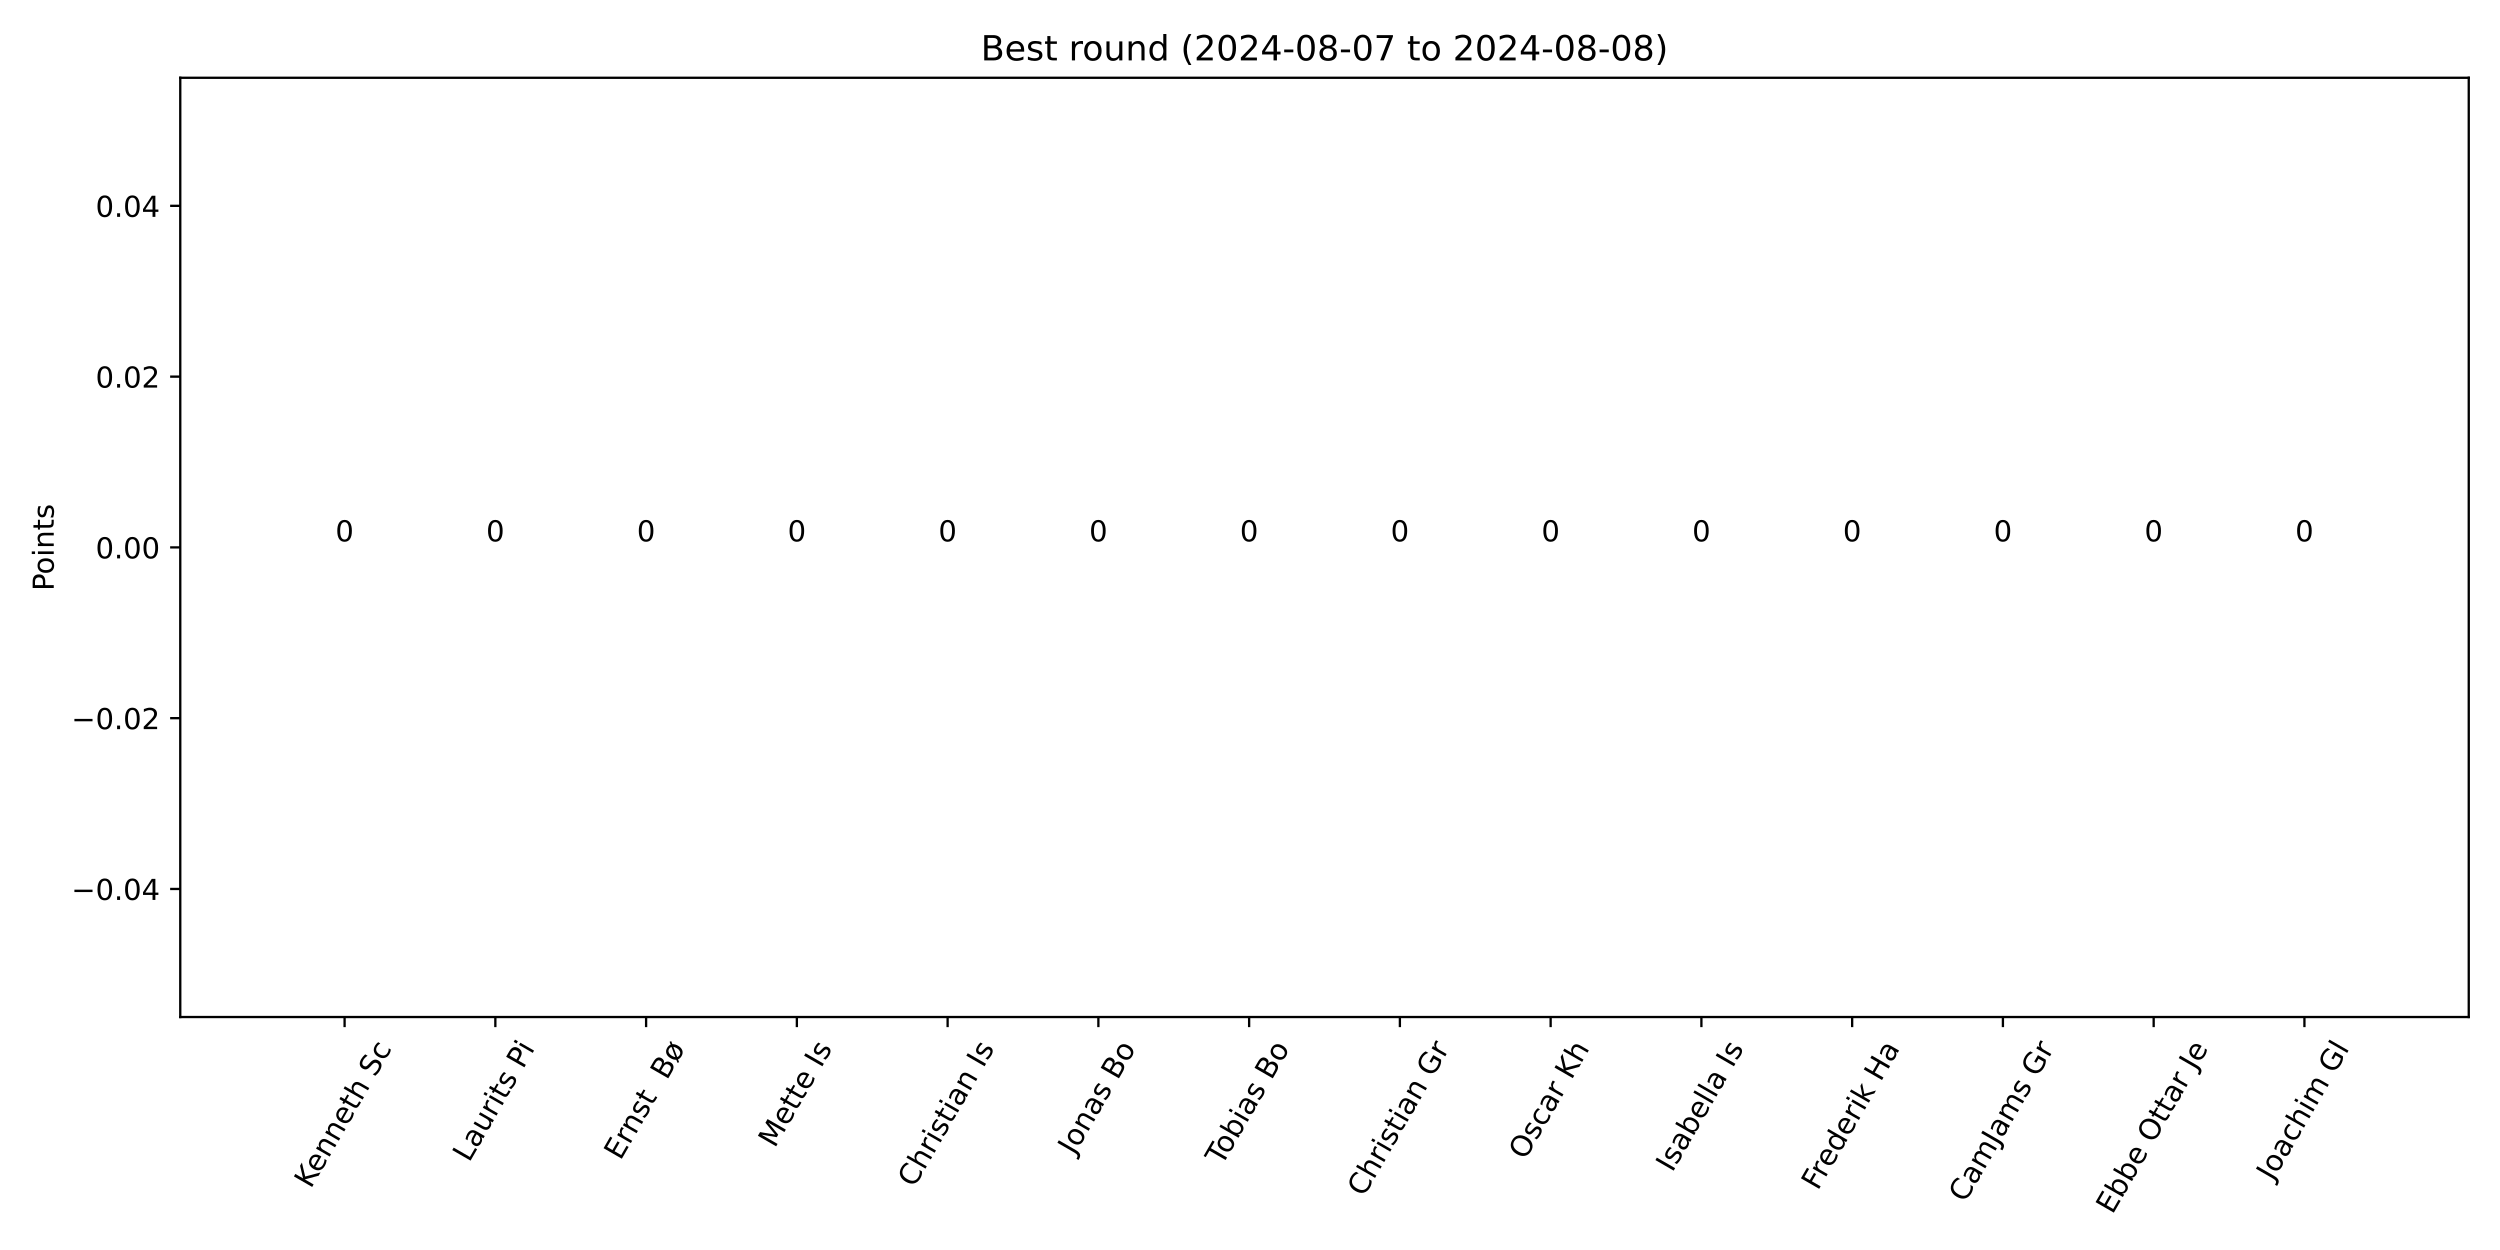
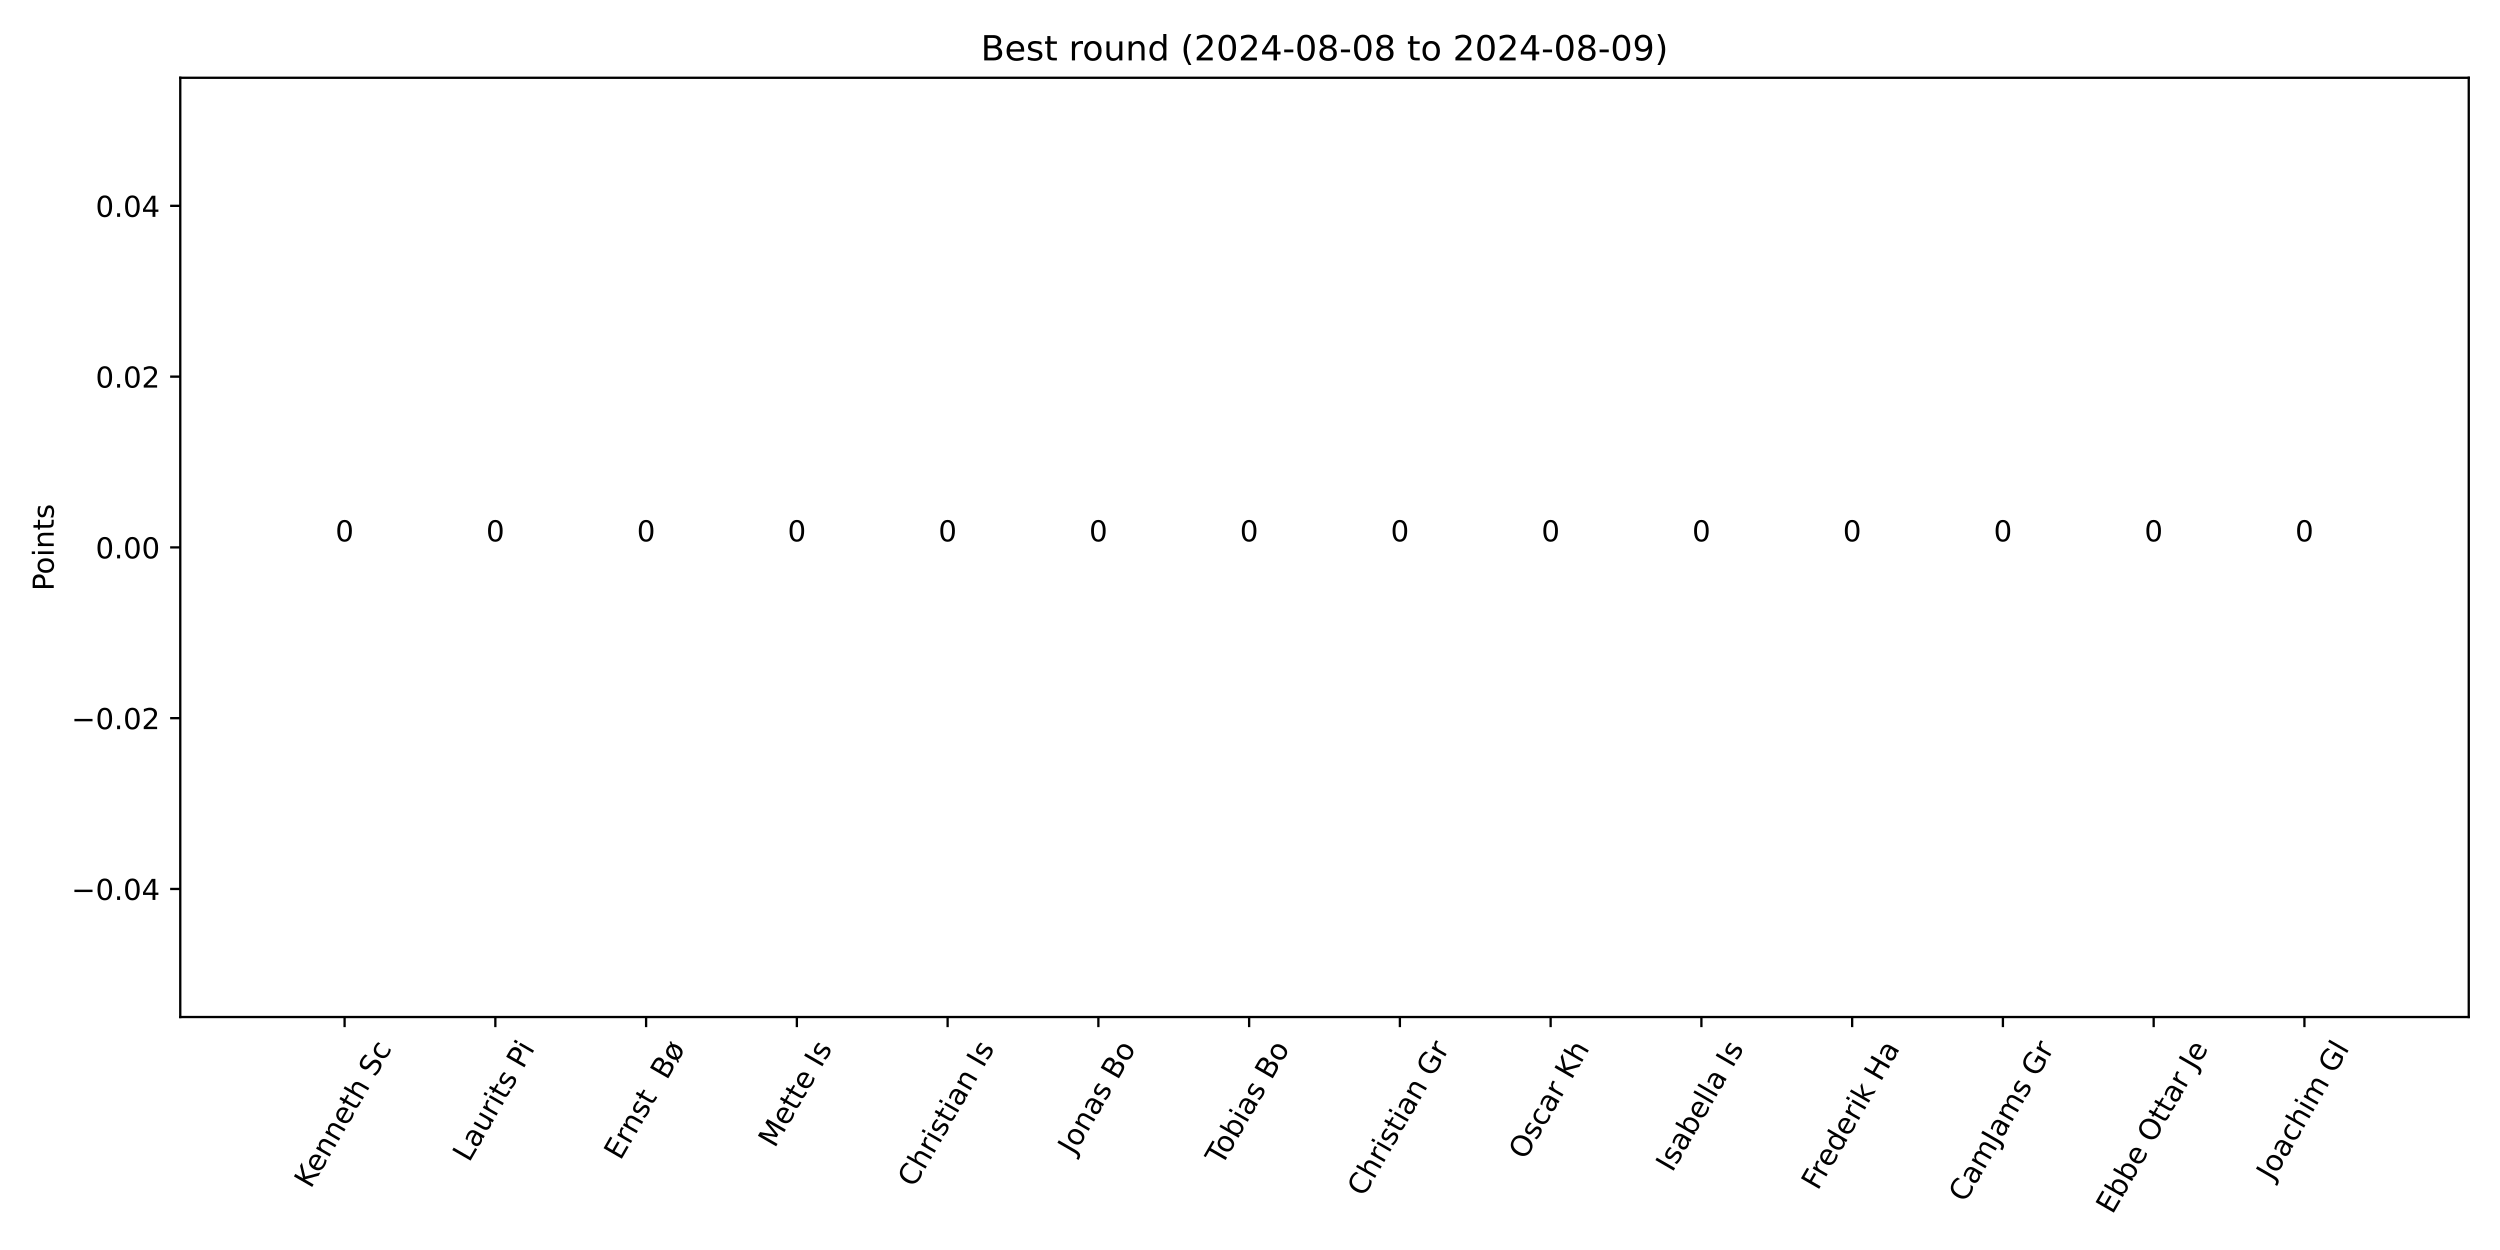
<svg xmlns="http://www.w3.org/2000/svg" xmlns:xlink="http://www.w3.org/1999/xlink" width="864pt" height="432pt" viewBox="0 0 864 432" version="1.1">
  <defs>
    <style type="text/css">*{stroke-linejoin: round; stroke-linecap: butt}</style>
  </defs>
  <g id="figure_1">
    <g id="patch_1">
      <path d="M 0 432  L 864 432  L 864 0  L 0 0  z " style="fill: #ffffff" />
    </g>
    <g id="axes_1">
      <g id="patch_2">
        <path d="M 62.3 351.483  L 853.2 351.483  L 853.2 26.88  L 62.3 26.88  z " style="fill: #ffffff" />
      </g>
      <g id="patch_3">
-         <path d="M 98.25 189.181  L 139.931 189.181  L 139.931 189.181  L 98.25 189.181  z " clip-path="url(#p31dbab209b)" style="fill: #1e90ff" />
+         <path d="M 98.25 189.181  L 139.931 189.181  L 139.931 189.181  L 98.25 189.181  z " clip-path="url(#p306f851343)" style="fill: #1e90ff" />
      </g>
      <g id="patch_4">
-         <path d="M 150.351 189.181  L 192.033 189.181  L 192.033 189.181  L 150.351 189.181  z " clip-path="url(#p31dbab209b)" style="fill: #1e90ff" />
+         <path d="M 150.351 189.181  L 192.033 189.181  L 192.033 189.181  L 150.351 189.181  z " clip-path="url(#p306f851343)" style="fill: #1e90ff" />
      </g>
      <g id="patch_5">
-         <path d="M 202.453 189.181  L 244.134 189.181  L 244.134 189.181  L 202.453 189.181  z " clip-path="url(#p31dbab209b)" style="fill: #1e90ff" />
+         <path d="M 202.453 189.181  L 244.134 189.181  L 244.134 189.181  L 202.453 189.181  z " clip-path="url(#p306f851343)" style="fill: #1e90ff" />
      </g>
      <g id="patch_6">
-         <path d="M 254.554 189.181  L 296.236 189.181  L 296.236 189.181  L 254.554 189.181  z " clip-path="url(#p31dbab209b)" style="fill: #1e90ff" />
+         <path d="M 254.554 189.181  L 296.236 189.181  L 296.236 189.181  L 254.554 189.181  z " clip-path="url(#p306f851343)" style="fill: #1e90ff" />
      </g>
      <g id="patch_7">
-         <path d="M 306.656 189.181  L 348.337 189.181  L 348.337 189.181  L 306.656 189.181  z " clip-path="url(#p31dbab209b)" style="fill: #1e90ff" />
+         <path d="M 306.656 189.181  L 348.337 189.181  L 348.337 189.181  L 306.656 189.181  z " clip-path="url(#p306f851343)" style="fill: #1e90ff" />
      </g>
      <g id="patch_8">
-         <path d="M 358.757 189.181  L 400.438 189.181  L 400.438 189.181  L 358.757 189.181  z " clip-path="url(#p31dbab209b)" style="fill: #1e90ff" />
+         <path d="M 358.757 189.181  L 400.438 189.181  L 400.438 189.181  L 358.757 189.181  z " clip-path="url(#p306f851343)" style="fill: #1e90ff" />
      </g>
      <g id="patch_9">
-         <path d="M 410.859 189.181  L 452.54 189.181  L 452.54 189.181  L 410.859 189.181  z " clip-path="url(#p31dbab209b)" style="fill: #1e90ff" />
+         <path d="M 410.859 189.181  L 452.54 189.181  L 452.54 189.181  L 410.859 189.181  z " clip-path="url(#p306f851343)" style="fill: #1e90ff" />
      </g>
      <g id="patch_10">
-         <path d="M 462.96 189.181  L 504.641 189.181  L 504.641 189.181  L 462.96 189.181  z " clip-path="url(#p31dbab209b)" style="fill: #1e90ff" />
+         <path d="M 462.96 189.181  L 504.641 189.181  L 504.641 189.181  L 462.96 189.181  z " clip-path="url(#p306f851343)" style="fill: #1e90ff" />
      </g>
      <g id="patch_11">
-         <path d="M 515.062 189.181  L 556.743 189.181  L 556.743 189.181  L 515.062 189.181  z " clip-path="url(#p31dbab209b)" style="fill: #1e90ff" />
+         <path d="M 515.062 189.181  L 556.743 189.181  L 556.743 189.181  L 515.062 189.181  z " clip-path="url(#p306f851343)" style="fill: #1e90ff" />
      </g>
      <g id="patch_12">
-         <path d="M 567.163 189.181  L 608.844 189.181  L 608.844 189.181  L 567.163 189.181  z " clip-path="url(#p31dbab209b)" style="fill: #1e90ff" />
+         <path d="M 567.163 189.181  L 608.844 189.181  L 608.844 189.181  L 567.163 189.181  z " clip-path="url(#p306f851343)" style="fill: #1e90ff" />
      </g>
      <g id="patch_13">
-         <path d="M 619.264 189.181  L 660.946 189.181  L 660.946 189.181  L 619.264 189.181  z " clip-path="url(#p31dbab209b)" style="fill: #1e90ff" />
+         <path d="M 619.264 189.181  L 660.946 189.181  L 660.946 189.181  L 619.264 189.181  z " clip-path="url(#p306f851343)" style="fill: #1e90ff" />
      </g>
      <g id="patch_14">
-         <path d="M 671.366 189.181  L 713.047 189.181  L 713.047 189.181  L 671.366 189.181  z " clip-path="url(#p31dbab209b)" style="fill: #1e90ff" />
+         <path d="M 671.366 189.181  L 713.047 189.181  L 713.047 189.181  L 671.366 189.181  z " clip-path="url(#p306f851343)" style="fill: #1e90ff" />
      </g>
      <g id="patch_15">
-         <path d="M 723.467 189.181  L 765.149 189.181  L 765.149 189.181  L 723.467 189.181  z " clip-path="url(#p31dbab209b)" style="fill: #1e90ff" />
+         <path d="M 723.467 189.181  L 765.149 189.181  L 765.149 189.181  L 723.467 189.181  z " clip-path="url(#p306f851343)" style="fill: #1e90ff" />
      </g>
      <g id="patch_16">
-         <path d="M 775.569 189.181  L 817.25 189.181  L 817.25 189.181  L 775.569 189.181  z " clip-path="url(#p31dbab209b)" style="fill: #1e90ff" />
+         <path d="M 775.569 189.181  L 817.25 189.181  L 817.25 189.181  L 775.569 189.181  z " clip-path="url(#p306f851343)" style="fill: #1e90ff" />
      </g>
      <g id="matplotlib.axis_1">
        <g id="xtick_1">
          <g id="line2d_1">
            <defs>
-               <path id="m957f43e912" d="M 0 0  L 0 3.5  " style="stroke: #000000; stroke-width: 0.8" />
+               <path id="md73afb4043" d="M 0 0  L 0 3.5  " style="stroke: #000000; stroke-width: 0.8" />
            </defs>
            <g>
-               <use xlink:href="#m957f43e912" x="119.091" y="351.483" style="stroke: #000000; stroke-width: 0.8" />
+               <use xlink:href="#md73afb4043" x="119.091" y="351.483" style="stroke: #000000; stroke-width: 0.8" />
            </g>
          </g>
          <g id="text_1">
            <g transform="translate(107.3998 411.0581) rotate(-60) scale(0.1 -0.1)">
              <defs>
                <path id="DejaVuSans-4b" d="M 628 4666  L 1259 4666  L 1259 2694  L 3353 4666  L 4166 4666  L 1850 2491  L 4331 0  L 3500 0  L 1259 2247  L 1259 0  L 628 0  L 628 4666  z " transform="scale(0.015625)" />
                <path id="DejaVuSans-65" d="M 3597 1894  L 3597 1613  L 953 1613  Q 991 1019 1311 708  Q 1631 397 2203 397  Q 2534 397 2845 478  Q 3156 559 3463 722  L 3463 178  Q 3153 47 2828 -22  Q 2503 -91 2169 -91  Q 1331 -91 842 396  Q 353 884 353 1716  Q 353 2575 817 3079  Q 1281 3584 2069 3584  Q 2775 3584 3186 3129  Q 3597 2675 3597 1894  z M 3022 2063  Q 3016 2534 2758 2815  Q 2500 3097 2075 3097  Q 1594 3097 1305 2825  Q 1016 2553 972 2059  L 3022 2063  z " transform="scale(0.015625)" />
                <path id="DejaVuSans-6e" d="M 3513 2113  L 3513 0  L 2938 0  L 2938 2094  Q 2938 2591 2744 2837  Q 2550 3084 2163 3084  Q 1697 3084 1428 2787  Q 1159 2491 1159 1978  L 1159 0  L 581 0  L 581 3500  L 1159 3500  L 1159 2956  Q 1366 3272 1645 3428  Q 1925 3584 2291 3584  Q 2894 3584 3203 3211  Q 3513 2838 3513 2113  z " transform="scale(0.015625)" />
                <path id="DejaVuSans-74" d="M 1172 4494  L 1172 3500  L 2356 3500  L 2356 3053  L 1172 3053  L 1172 1153  Q 1172 725 1289 603  Q 1406 481 1766 481  L 2356 481  L 2356 0  L 1766 0  Q 1100 0 847 248  Q 594 497 594 1153  L 594 3053  L 172 3053  L 172 3500  L 594 3500  L 594 4494  L 1172 4494  z " transform="scale(0.015625)" />
                <path id="DejaVuSans-68" d="M 3513 2113  L 3513 0  L 2938 0  L 2938 2094  Q 2938 2591 2744 2837  Q 2550 3084 2163 3084  Q 1697 3084 1428 2787  Q 1159 2491 1159 1978  L 1159 0  L 581 0  L 581 4863  L 1159 4863  L 1159 2956  Q 1366 3272 1645 3428  Q 1925 3584 2291 3584  Q 2894 3584 3203 3211  Q 3513 2838 3513 2113  z " transform="scale(0.015625)" />
                <path id="DejaVuSans-20" transform="scale(0.015625)" />
                <path id="DejaVuSans-53" d="M 3425 4513  L 3425 3897  Q 3066 4069 2747 4153  Q 2428 4238 2131 4238  Q 1616 4238 1336 4038  Q 1056 3838 1056 3469  Q 1056 3159 1242 3001  Q 1428 2844 1947 2747  L 2328 2669  Q 3034 2534 3370 2195  Q 3706 1856 3706 1288  Q 3706 609 3251 259  Q 2797 -91 1919 -91  Q 1588 -91 1214 -16  Q 841 59 441 206  L 441 856  Q 825 641 1194 531  Q 1563 422 1919 422  Q 2459 422 2753 634  Q 3047 847 3047 1241  Q 3047 1584 2836 1778  Q 2625 1972 2144 2069  L 1759 2144  Q 1053 2284 737 2584  Q 422 2884 422 3419  Q 422 4038 858 4394  Q 1294 4750 2059 4750  Q 2388 4750 2728 4690  Q 3069 4631 3425 4513  z " transform="scale(0.015625)" />
                <path id="DejaVuSans-63" d="M 3122 3366  L 3122 2828  Q 2878 2963 2633 3030  Q 2388 3097 2138 3097  Q 1578 3097 1268 2742  Q 959 2388 959 1747  Q 959 1106 1268 751  Q 1578 397 2138 397  Q 2388 397 2633 464  Q 2878 531 3122 666  L 3122 134  Q 2881 22 2623 -34  Q 2366 -91 2075 -91  Q 1284 -91 818 406  Q 353 903 353 1747  Q 353 2603 823 3093  Q 1294 3584 2113 3584  Q 2378 3584 2631 3529  Q 2884 3475 3122 3366  z " transform="scale(0.015625)" />
              </defs>
              <use xlink:href="#DejaVuSans-4b" />
              <use xlink:href="#DejaVuSans-65" x="60.576" />
              <use xlink:href="#DejaVuSans-6e" x="122.1" />
              <use xlink:href="#DejaVuSans-6e" x="185.479" />
              <use xlink:href="#DejaVuSans-65" x="248.857" />
              <use xlink:href="#DejaVuSans-74" x="310.381" />
              <use xlink:href="#DejaVuSans-68" x="349.59" />
              <use xlink:href="#DejaVuSans-20" x="412.969" />
              <use xlink:href="#DejaVuSans-53" x="444.756" />
              <use xlink:href="#DejaVuSans-63" x="508.232" />
            </g>
          </g>
        </g>
        <g id="xtick_2">
          <g id="line2d_2">
            <g>
-               <use xlink:href="#m957f43e912" x="171.192" y="351.483" style="stroke: #000000; stroke-width: 0.8" />
+               <use xlink:href="#md73afb4043" x="171.192" y="351.483" style="stroke: #000000; stroke-width: 0.8" />
            </g>
          </g>
          <g id="text_2">
            <g transform="translate(162.1274 401.9608) rotate(-60) scale(0.1 -0.1)">
              <defs>
                <path id="DejaVuSans-4c" d="M 628 4666  L 1259 4666  L 1259 531  L 3531 531  L 3531 0  L 628 0  L 628 4666  z " transform="scale(0.015625)" />
                <path id="DejaVuSans-61" d="M 2194 1759  Q 1497 1759 1228 1600  Q 959 1441 959 1056  Q 959 750 1161 570  Q 1363 391 1709 391  Q 2188 391 2477 730  Q 2766 1069 2766 1631  L 2766 1759  L 2194 1759  z M 3341 1997  L 3341 0  L 2766 0  L 2766 531  Q 2569 213 2275 61  Q 1981 -91 1556 -91  Q 1019 -91 701 211  Q 384 513 384 1019  Q 384 1609 779 1909  Q 1175 2209 1959 2209  L 2766 2209  L 2766 2266  Q 2766 2663 2505 2880  Q 2244 3097 1772 3097  Q 1472 3097 1187 3025  Q 903 2953 641 2809  L 641 3341  Q 956 3463 1253 3523  Q 1550 3584 1831 3584  Q 2591 3584 2966 3190  Q 3341 2797 3341 1997  z " transform="scale(0.015625)" />
                <path id="DejaVuSans-75" d="M 544 1381  L 544 3500  L 1119 3500  L 1119 1403  Q 1119 906 1312 657  Q 1506 409 1894 409  Q 2359 409 2629 706  Q 2900 1003 2900 1516  L 2900 3500  L 3475 3500  L 3475 0  L 2900 0  L 2900 538  Q 2691 219 2414 64  Q 2138 -91 1772 -91  Q 1169 -91 856 284  Q 544 659 544 1381  z M 1991 3584  L 1991 3584  z " transform="scale(0.015625)" />
                <path id="DejaVuSans-72" d="M 2631 2963  Q 2534 3019 2420 3045  Q 2306 3072 2169 3072  Q 1681 3072 1420 2755  Q 1159 2438 1159 1844  L 1159 0  L 581 0  L 581 3500  L 1159 3500  L 1159 2956  Q 1341 3275 1631 3429  Q 1922 3584 2338 3584  Q 2397 3584 2469 3576  Q 2541 3569 2628 3553  L 2631 2963  z " transform="scale(0.015625)" />
                <path id="DejaVuSans-69" d="M 603 3500  L 1178 3500  L 1178 0  L 603 0  L 603 3500  z M 603 4863  L 1178 4863  L 1178 4134  L 603 4134  L 603 4863  z " transform="scale(0.015625)" />
                <path id="DejaVuSans-73" d="M 2834 3397  L 2834 2853  Q 2591 2978 2328 3040  Q 2066 3103 1784 3103  Q 1356 3103 1142 2972  Q 928 2841 928 2578  Q 928 2378 1081 2264  Q 1234 2150 1697 2047  L 1894 2003  Q 2506 1872 2764 1633  Q 3022 1394 3022 966  Q 3022 478 2636 193  Q 2250 -91 1575 -91  Q 1294 -91 989 -36  Q 684 19 347 128  L 347 722  Q 666 556 975 473  Q 1284 391 1588 391  Q 1994 391 2212 530  Q 2431 669 2431 922  Q 2431 1156 2273 1281  Q 2116 1406 1581 1522  L 1381 1569  Q 847 1681 609 1914  Q 372 2147 372 2553  Q 372 3047 722 3315  Q 1072 3584 1716 3584  Q 2034 3584 2315 3537  Q 2597 3491 2834 3397  z " transform="scale(0.015625)" />
                <path id="DejaVuSans-50" d="M 1259 4147  L 1259 2394  L 2053 2394  Q 2494 2394 2734 2622  Q 2975 2850 2975 3272  Q 2975 3691 2734 3919  Q 2494 4147 2053 4147  L 1259 4147  z M 628 4666  L 2053 4666  Q 2838 4666 3239 4311  Q 3641 3956 3641 3272  Q 3641 2581 3239 2228  Q 2838 1875 2053 1875  L 1259 1875  L 1259 0  L 628 0  L 628 4666  z " transform="scale(0.015625)" />
              </defs>
              <use xlink:href="#DejaVuSans-4c" />
              <use xlink:href="#DejaVuSans-61" x="55.713" />
              <use xlink:href="#DejaVuSans-75" x="116.992" />
              <use xlink:href="#DejaVuSans-72" x="180.371" />
              <use xlink:href="#DejaVuSans-69" x="221.484" />
              <use xlink:href="#DejaVuSans-74" x="249.268" />
              <use xlink:href="#DejaVuSans-73" x="288.477" />
              <use xlink:href="#DejaVuSans-20" x="340.576" />
              <use xlink:href="#DejaVuSans-50" x="372.363" />
              <use xlink:href="#DejaVuSans-69" x="430.416" />
            </g>
          </g>
        </g>
        <g id="xtick_3">
          <g id="line2d_3">
            <g>
-               <use xlink:href="#m957f43e912" x="223.293" y="351.483" style="stroke: #000000; stroke-width: 0.8" />
+               <use xlink:href="#md73afb4043" x="223.293" y="351.483" style="stroke: #000000; stroke-width: 0.8" />
            </g>
          </g>
          <g id="text_3">
            <g transform="translate(214.4187 401.3031) rotate(-60) scale(0.1 -0.1)">
              <defs>
                <path id="DejaVuSans-45" d="M 628 4666  L 3578 4666  L 3578 4134  L 1259 4134  L 1259 2753  L 3481 2753  L 3481 2222  L 1259 2222  L 1259 531  L 3634 531  L 3634 0  L 628 0  L 628 4666  z " transform="scale(0.015625)" />
                <path id="DejaVuSans-42" d="M 1259 2228  L 1259 519  L 2272 519  Q 2781 519 3026 730  Q 3272 941 3272 1375  Q 3272 1813 3026 2020  Q 2781 2228 2272 2228  L 1259 2228  z M 1259 4147  L 1259 2741  L 2194 2741  Q 2656 2741 2882 2914  Q 3109 3088 3109 3444  Q 3109 3797 2882 3972  Q 2656 4147 2194 4147  L 1259 4147  z M 628 4666  L 2241 4666  Q 2963 4666 3353 4366  Q 3744 4066 3744 3513  Q 3744 3084 3544 2831  Q 3344 2578 2956 2516  Q 3422 2416 3680 2098  Q 3938 1781 3938 1306  Q 3938 681 3513 340  Q 3088 0 2303 0  L 628 0  L 628 4666  z " transform="scale(0.015625)" />
                <path id="DejaVuSans-f8" d="M 2828 2503  L 1306 653  Q 1434 522 1595 459  Q 1756 397 1959 397  Q 2419 397 2687 759  Q 2956 1122 2956 1747  Q 2956 1994 2925 2176  Q 2894 2359 2828 2503  z M 2606 2841  Q 2475 2969 2314 3033  Q 2153 3097 1959 3097  Q 1488 3097 1223 2730  Q 959 2363 959 1703  Q 959 1478 989 1306  Q 1019 1134 1081 991  L 2606 2841  z M 691 519  Q 522 759 437 1067  Q 353 1375 353 1747  Q 353 2609 779 3096  Q 1206 3584 1959 3584  Q 2250 3584 2498 3504  Q 2747 3425 2956 3263  L 3391 3788  L 3688 3541  L 3231 2981  Q 3397 2741 3481 2431  Q 3566 2122 3566 1747  Q 3566 888 3137 398  Q 2709 -91 1959 -91  Q 1659 -91 1407 -9  Q 1156 72 959 231  L 525 -294  L 225 -50  L 691 519  z " transform="scale(0.015625)" />
              </defs>
              <use xlink:href="#DejaVuSans-45" />
              <use xlink:href="#DejaVuSans-72" x="63.184" />
              <use xlink:href="#DejaVuSans-6e" x="102.547" />
              <use xlink:href="#DejaVuSans-73" x="165.926" />
              <use xlink:href="#DejaVuSans-74" x="218.025" />
              <use xlink:href="#DejaVuSans-20" x="257.234" />
              <use xlink:href="#DejaVuSans-20" x="289.021" />
              <use xlink:href="#DejaVuSans-42" x="320.809" />
              <use xlink:href="#DejaVuSans-f8" x="389.412" />
            </g>
          </g>
        </g>
        <g id="xtick_4">
          <g id="line2d_4">
            <g>
-               <use xlink:href="#m957f43e912" x="275.395" y="351.483" style="stroke: #000000; stroke-width: 0.8" />
+               <use xlink:href="#md73afb4043" x="275.395" y="351.483" style="stroke: #000000; stroke-width: 0.8" />
            </g>
          </g>
          <g id="text_4">
            <g transform="translate(267.7565 397.0204) rotate(-60) scale(0.1 -0.1)">
              <defs>
                <path id="DejaVuSans-4d" d="M 628 4666  L 1569 4666  L 2759 1491  L 3956 4666  L 4897 4666  L 4897 0  L 4281 0  L 4281 4097  L 3078 897  L 2444 897  L 1241 4097  L 1241 0  L 628 0  L 628 4666  z " transform="scale(0.015625)" />
                <path id="DejaVuSans-49" d="M 628 4666  L 1259 4666  L 1259 0  L 628 0  L 628 4666  z " transform="scale(0.015625)" />
              </defs>
              <use xlink:href="#DejaVuSans-4d" />
              <use xlink:href="#DejaVuSans-65" x="86.279" />
              <use xlink:href="#DejaVuSans-74" x="147.803" />
              <use xlink:href="#DejaVuSans-74" x="187.012" />
              <use xlink:href="#DejaVuSans-65" x="226.221" />
              <use xlink:href="#DejaVuSans-20" x="287.744" />
              <use xlink:href="#DejaVuSans-49" x="319.531" />
              <use xlink:href="#DejaVuSans-73" x="349.023" />
            </g>
          </g>
        </g>
        <g id="xtick_5">
          <g id="line2d_5">
            <g>
-               <use xlink:href="#m957f43e912" x="327.496" y="351.483" style="stroke: #000000; stroke-width: 0.8" />
+               <use xlink:href="#md73afb4043" x="327.496" y="351.483" style="stroke: #000000; stroke-width: 0.8" />
            </g>
          </g>
          <g id="text_5">
            <g transform="translate(315.906 410.7103) rotate(-60) scale(0.1 -0.1)">
              <defs>
                <path id="DejaVuSans-43" d="M 4122 4306  L 4122 3641  Q 3803 3938 3442 4084  Q 3081 4231 2675 4231  Q 1875 4231 1450 3742  Q 1025 3253 1025 2328  Q 1025 1406 1450 917  Q 1875 428 2675 428  Q 3081 428 3442 575  Q 3803 722 4122 1019  L 4122 359  Q 3791 134 3420 21  Q 3050 -91 2638 -91  Q 1578 -91 968 557  Q 359 1206 359 2328  Q 359 3453 968 4101  Q 1578 4750 2638 4750  Q 3056 4750 3426 4639  Q 3797 4528 4122 4306  z " transform="scale(0.015625)" />
              </defs>
              <use xlink:href="#DejaVuSans-43" />
              <use xlink:href="#DejaVuSans-68" x="69.824" />
              <use xlink:href="#DejaVuSans-72" x="133.203" />
              <use xlink:href="#DejaVuSans-69" x="174.316" />
              <use xlink:href="#DejaVuSans-73" x="202.1" />
              <use xlink:href="#DejaVuSans-74" x="254.199" />
              <use xlink:href="#DejaVuSans-69" x="293.408" />
              <use xlink:href="#DejaVuSans-61" x="321.191" />
              <use xlink:href="#DejaVuSans-6e" x="382.471" />
              <use xlink:href="#DejaVuSans-20" x="445.85" />
              <use xlink:href="#DejaVuSans-49" x="477.637" />
              <use xlink:href="#DejaVuSans-73" x="507.129" />
            </g>
          </g>
        </g>
        <g id="xtick_6">
          <g id="line2d_6">
            <g>
-               <use xlink:href="#m957f43e912" x="379.598" y="351.483" style="stroke: #000000; stroke-width: 0.8" />
+               <use xlink:href="#md73afb4043" x="379.598" y="351.483" style="stroke: #000000; stroke-width: 0.8" />
            </g>
          </g>
          <g id="text_6">
            <g transform="translate(371.2621 399.4358) rotate(-60) scale(0.1 -0.1)">
              <defs>
                <path id="DejaVuSans-4a" d="M 628 4666  L 1259 4666  L 1259 325  Q 1259 -519 939 -900  Q 619 -1281 -91 -1281  L -331 -1281  L -331 -750  L -134 -750  Q 284 -750 456 -515  Q 628 -281 628 325  L 628 4666  z " transform="scale(0.015625)" />
                <path id="DejaVuSans-6f" d="M 1959 3097  Q 1497 3097 1228 2736  Q 959 2375 959 1747  Q 959 1119 1226 758  Q 1494 397 1959 397  Q 2419 397 2687 759  Q 2956 1122 2956 1747  Q 2956 2369 2687 2733  Q 2419 3097 1959 3097  z M 1959 3584  Q 2709 3584 3137 3096  Q 3566 2609 3566 1747  Q 3566 888 3137 398  Q 2709 -91 1959 -91  Q 1206 -91 779 398  Q 353 888 353 1747  Q 353 2609 779 3096  Q 1206 3584 1959 3584  z " transform="scale(0.015625)" />
              </defs>
              <use xlink:href="#DejaVuSans-4a" />
              <use xlink:href="#DejaVuSans-6f" x="29.492" />
              <use xlink:href="#DejaVuSans-6e" x="90.674" />
              <use xlink:href="#DejaVuSans-61" x="154.053" />
              <use xlink:href="#DejaVuSans-73" x="215.332" />
              <use xlink:href="#DejaVuSans-20" x="267.432" />
              <use xlink:href="#DejaVuSans-42" x="299.219" />
              <use xlink:href="#DejaVuSans-6f" x="367.822" />
            </g>
          </g>
        </g>
        <g id="xtick_7">
          <g id="line2d_7">
            <g>
-               <use xlink:href="#m957f43e912" x="431.699" y="351.483" style="stroke: #000000; stroke-width: 0.8" />
+               <use xlink:href="#md73afb4043" x="431.699" y="351.483" style="stroke: #000000; stroke-width: 0.8" />
            </g>
          </g>
          <g id="text_7">
            <g transform="translate(422.3019 403.1137) rotate(-60) scale(0.1 -0.1)">
              <defs>
                <path id="DejaVuSans-54" d="M -19 4666  L 3928 4666  L 3928 4134  L 2272 4134  L 2272 0  L 1638 0  L 1638 4134  L -19 4134  L -19 4666  z " transform="scale(0.015625)" />
                <path id="DejaVuSans-62" d="M 3116 1747  Q 3116 2381 2855 2742  Q 2594 3103 2138 3103  Q 1681 3103 1420 2742  Q 1159 2381 1159 1747  Q 1159 1113 1420 752  Q 1681 391 2138 391  Q 2594 391 2855 752  Q 3116 1113 3116 1747  z M 1159 2969  Q 1341 3281 1617 3432  Q 1894 3584 2278 3584  Q 2916 3584 3314 3078  Q 3713 2572 3713 1747  Q 3713 922 3314 415  Q 2916 -91 2278 -91  Q 1894 -91 1617 61  Q 1341 213 1159 525  L 1159 0  L 581 0  L 581 4863  L 1159 4863  L 1159 2969  z " transform="scale(0.015625)" />
              </defs>
              <use xlink:href="#DejaVuSans-54" />
              <use xlink:href="#DejaVuSans-6f" x="44.084" />
              <use xlink:href="#DejaVuSans-62" x="105.266" />
              <use xlink:href="#DejaVuSans-69" x="168.742" />
              <use xlink:href="#DejaVuSans-61" x="196.525" />
              <use xlink:href="#DejaVuSans-73" x="257.805" />
              <use xlink:href="#DejaVuSans-20" x="309.904" />
              <use xlink:href="#DejaVuSans-42" x="341.691" />
              <use xlink:href="#DejaVuSans-6f" x="410.295" />
            </g>
          </g>
        </g>
        <g id="xtick_8">
          <g id="line2d_8">
            <g>
-               <use xlink:href="#m957f43e912" x="483.801" y="351.483" style="stroke: #000000; stroke-width: 0.8" />
+               <use xlink:href="#md73afb4043" x="483.801" y="351.483" style="stroke: #000000; stroke-width: 0.8" />
            </g>
          </g>
          <g id="text_8">
            <g transform="translate(471.2853 413.9146) rotate(-60) scale(0.1 -0.1)">
              <defs>
                <path id="DejaVuSans-47" d="M 3809 666  L 3809 1919  L 2778 1919  L 2778 2438  L 4434 2438  L 4434 434  Q 4069 175 3628 42  Q 3188 -91 2688 -91  Q 1594 -91 976 548  Q 359 1188 359 2328  Q 359 3472 976 4111  Q 1594 4750 2688 4750  Q 3144 4750 3555 4637  Q 3966 4525 4313 4306  L 4313 3634  Q 3963 3931 3569 4081  Q 3175 4231 2741 4231  Q 1884 4231 1454 3753  Q 1025 3275 1025 2328  Q 1025 1384 1454 906  Q 1884 428 2741 428  Q 3075 428 3337 486  Q 3600 544 3809 666  z " transform="scale(0.015625)" />
              </defs>
              <use xlink:href="#DejaVuSans-43" />
              <use xlink:href="#DejaVuSans-68" x="69.824" />
              <use xlink:href="#DejaVuSans-72" x="133.203" />
              <use xlink:href="#DejaVuSans-69" x="174.316" />
              <use xlink:href="#DejaVuSans-73" x="202.1" />
              <use xlink:href="#DejaVuSans-74" x="254.199" />
              <use xlink:href="#DejaVuSans-69" x="293.408" />
              <use xlink:href="#DejaVuSans-61" x="321.191" />
              <use xlink:href="#DejaVuSans-6e" x="382.471" />
              <use xlink:href="#DejaVuSans-20" x="445.85" />
              <use xlink:href="#DejaVuSans-47" x="477.637" />
              <use xlink:href="#DejaVuSans-72" x="555.127" />
            </g>
          </g>
        </g>
        <g id="xtick_9">
          <g id="line2d_9">
            <g>
-               <use xlink:href="#m957f43e912" x="535.902" y="351.483" style="stroke: #000000; stroke-width: 0.8" />
+               <use xlink:href="#md73afb4043" x="535.902" y="351.483" style="stroke: #000000; stroke-width: 0.8" />
            </g>
          </g>
          <g id="text_9">
            <g transform="translate(527.0688 401.1597) rotate(-60) scale(0.1 -0.1)">
              <defs>
                <path id="DejaVuSans-4f" d="M 2522 4238  Q 1834 4238 1429 3725  Q 1025 3213 1025 2328  Q 1025 1447 1429 934  Q 1834 422 2522 422  Q 3209 422 3611 934  Q 4013 1447 4013 2328  Q 4013 3213 3611 3725  Q 3209 4238 2522 4238  z M 2522 4750  Q 3503 4750 4090 4092  Q 4678 3434 4678 2328  Q 4678 1225 4090 567  Q 3503 -91 2522 -91  Q 1538 -91 948 565  Q 359 1222 359 2328  Q 359 3434 948 4092  Q 1538 4750 2522 4750  z " transform="scale(0.015625)" />
              </defs>
              <use xlink:href="#DejaVuSans-4f" />
              <use xlink:href="#DejaVuSans-73" x="78.711" />
              <use xlink:href="#DejaVuSans-63" x="130.811" />
              <use xlink:href="#DejaVuSans-61" x="185.791" />
              <use xlink:href="#DejaVuSans-72" x="247.07" />
              <use xlink:href="#DejaVuSans-20" x="288.184" />
              <use xlink:href="#DejaVuSans-4b" x="319.971" />
              <use xlink:href="#DejaVuSans-68" x="385.547" />
            </g>
          </g>
        </g>
        <g id="xtick_10">
          <g id="line2d_10">
            <g>
-               <use xlink:href="#m957f43e912" x="588.004" y="351.483" style="stroke: #000000; stroke-width: 0.8" />
+               <use xlink:href="#md73afb4043" x="588.004" y="351.483" style="stroke: #000000; stroke-width: 0.8" />
            </g>
          </g>
          <g id="text_10">
            <g transform="translate(577.9406 405.4195) rotate(-60) scale(0.1 -0.1)">
              <defs>
                <path id="DejaVuSans-6c" d="M 603 4863  L 1178 4863  L 1178 0  L 603 0  L 603 4863  z " transform="scale(0.015625)" />
              </defs>
              <use xlink:href="#DejaVuSans-49" />
              <use xlink:href="#DejaVuSans-73" x="29.492" />
              <use xlink:href="#DejaVuSans-61" x="81.592" />
              <use xlink:href="#DejaVuSans-62" x="142.871" />
              <use xlink:href="#DejaVuSans-65" x="206.348" />
              <use xlink:href="#DejaVuSans-6c" x="267.871" />
              <use xlink:href="#DejaVuSans-6c" x="295.654" />
              <use xlink:href="#DejaVuSans-61" x="323.438" />
              <use xlink:href="#DejaVuSans-20" x="384.717" />
              <use xlink:href="#DejaVuSans-49" x="416.504" />
              <use xlink:href="#DejaVuSans-73" x="445.996" />
            </g>
          </g>
        </g>
        <g id="xtick_11">
          <g id="line2d_11">
            <g>
-               <use xlink:href="#m957f43e912" x="640.105" y="351.483" style="stroke: #000000; stroke-width: 0.8" />
+               <use xlink:href="#md73afb4043" x="640.105" y="351.483" style="stroke: #000000; stroke-width: 0.8" />
            </g>
          </g>
          <g id="text_11">
            <g transform="translate(628.2264 411.709) rotate(-60) scale(0.1 -0.1)">
              <defs>
                <path id="DejaVuSans-46" d="M 628 4666  L 3309 4666  L 3309 4134  L 1259 4134  L 1259 2759  L 3109 2759  L 3109 2228  L 1259 2228  L 1259 0  L 628 0  L 628 4666  z " transform="scale(0.015625)" />
                <path id="DejaVuSans-64" d="M 2906 2969  L 2906 4863  L 3481 4863  L 3481 0  L 2906 0  L 2906 525  Q 2725 213 2448 61  Q 2172 -91 1784 -91  Q 1150 -91 751 415  Q 353 922 353 1747  Q 353 2572 751 3078  Q 1150 3584 1784 3584  Q 2172 3584 2448 3432  Q 2725 3281 2906 2969  z M 947 1747  Q 947 1113 1208 752  Q 1469 391 1925 391  Q 2381 391 2643 752  Q 2906 1113 2906 1747  Q 2906 2381 2643 2742  Q 2381 3103 1925 3103  Q 1469 3103 1208 2742  Q 947 2381 947 1747  z " transform="scale(0.015625)" />
                <path id="DejaVuSans-6b" d="M 581 4863  L 1159 4863  L 1159 1991  L 2875 3500  L 3609 3500  L 1753 1863  L 3688 0  L 2938 0  L 1159 1709  L 1159 0  L 581 0  L 581 4863  z " transform="scale(0.015625)" />
                <path id="DejaVuSans-48" d="M 628 4666  L 1259 4666  L 1259 2753  L 3553 2753  L 3553 4666  L 4184 4666  L 4184 0  L 3553 0  L 3553 2222  L 1259 2222  L 1259 0  L 628 0  L 628 4666  z " transform="scale(0.015625)" />
              </defs>
              <use xlink:href="#DejaVuSans-46" />
              <use xlink:href="#DejaVuSans-72" x="50.27" />
              <use xlink:href="#DejaVuSans-65" x="89.133" />
              <use xlink:href="#DejaVuSans-64" x="150.656" />
              <use xlink:href="#DejaVuSans-65" x="214.133" />
              <use xlink:href="#DejaVuSans-72" x="275.656" />
              <use xlink:href="#DejaVuSans-69" x="316.77" />
              <use xlink:href="#DejaVuSans-6b" x="344.553" />
              <use xlink:href="#DejaVuSans-20" x="402.463" />
              <use xlink:href="#DejaVuSans-48" x="434.25" />
              <use xlink:href="#DejaVuSans-61" x="509.445" />
            </g>
          </g>
        </g>
        <g id="xtick_12">
          <g id="line2d_12">
            <g>
-               <use xlink:href="#m957f43e912" x="692.207" y="351.483" style="stroke: #000000; stroke-width: 0.8" />
+               <use xlink:href="#md73afb4043" x="692.207" y="351.483" style="stroke: #000000; stroke-width: 0.8" />
            </g>
          </g>
          <g id="text_12">
            <g transform="translate(679.1169 415.9038) rotate(-60) scale(0.1 -0.1)">
              <defs>
                <path id="DejaVuSans-6d" d="M 3328 2828  Q 3544 3216 3844 3400  Q 4144 3584 4550 3584  Q 5097 3584 5394 3201  Q 5691 2819 5691 2113  L 5691 0  L 5113 0  L 5113 2094  Q 5113 2597 4934 2840  Q 4756 3084 4391 3084  Q 3944 3084 3684 2787  Q 3425 2491 3425 1978  L 3425 0  L 2847 0  L 2847 2094  Q 2847 2600 2669 2842  Q 2491 3084 2119 3084  Q 1678 3084 1418 2786  Q 1159 2488 1159 1978  L 1159 0  L 581 0  L 581 3500  L 1159 3500  L 1159 2956  Q 1356 3278 1631 3431  Q 1906 3584 2284 3584  Q 2666 3584 2933 3390  Q 3200 3197 3328 2828  z " transform="scale(0.015625)" />
              </defs>
              <use xlink:href="#DejaVuSans-43" />
              <use xlink:href="#DejaVuSans-61" x="69.824" />
              <use xlink:href="#DejaVuSans-6d" x="131.104" />
              <use xlink:href="#DejaVuSans-4a" x="228.516" />
              <use xlink:href="#DejaVuSans-61" x="258.008" />
              <use xlink:href="#DejaVuSans-6d" x="319.287" />
              <use xlink:href="#DejaVuSans-73" x="416.699" />
              <use xlink:href="#DejaVuSans-20" x="468.799" />
              <use xlink:href="#DejaVuSans-47" x="500.586" />
              <use xlink:href="#DejaVuSans-72" x="578.076" />
            </g>
          </g>
        </g>
        <g id="xtick_13">
          <g id="line2d_13">
            <g>
-               <use xlink:href="#m957f43e912" x="744.308" y="351.483" style="stroke: #000000; stroke-width: 0.8" />
+               <use xlink:href="#md73afb4043" x="744.308" y="351.483" style="stroke: #000000; stroke-width: 0.8" />
            </g>
          </g>
          <g id="text_13">
            <g transform="translate(730.0527 419.9416) rotate(-60) scale(0.1 -0.1)">
              <use xlink:href="#DejaVuSans-45" />
              <use xlink:href="#DejaVuSans-62" x="63.184" />
              <use xlink:href="#DejaVuSans-62" x="126.66" />
              <use xlink:href="#DejaVuSans-65" x="190.137" />
              <use xlink:href="#DejaVuSans-20" x="251.66" />
              <use xlink:href="#DejaVuSans-4f" x="283.447" />
              <use xlink:href="#DejaVuSans-74" x="362.158" />
              <use xlink:href="#DejaVuSans-74" x="401.367" />
              <use xlink:href="#DejaVuSans-61" x="440.576" />
              <use xlink:href="#DejaVuSans-72" x="501.855" />
              <use xlink:href="#DejaVuSans-20" x="542.969" />
              <use xlink:href="#DejaVuSans-4a" x="574.756" />
              <use xlink:href="#DejaVuSans-65" x="604.248" />
            </g>
          </g>
        </g>
        <g id="xtick_14">
          <g id="line2d_14">
            <g>
-               <use xlink:href="#m957f43e912" x="796.409" y="351.483" style="stroke: #000000; stroke-width: 0.8" />
+               <use xlink:href="#md73afb4043" x="796.409" y="351.483" style="stroke: #000000; stroke-width: 0.8" />
            </g>
          </g>
          <g id="text_14">
            <g transform="translate(785.485 408.4032) rotate(-60) scale(0.1 -0.1)">
              <use xlink:href="#DejaVuSans-4a" />
              <use xlink:href="#DejaVuSans-6f" x="29.492" />
              <use xlink:href="#DejaVuSans-61" x="90.674" />
              <use xlink:href="#DejaVuSans-63" x="151.953" />
              <use xlink:href="#DejaVuSans-68" x="206.934" />
              <use xlink:href="#DejaVuSans-69" x="270.312" />
              <use xlink:href="#DejaVuSans-6d" x="298.096" />
              <use xlink:href="#DejaVuSans-20" x="395.508" />
              <use xlink:href="#DejaVuSans-47" x="427.295" />
              <use xlink:href="#DejaVuSans-6c" x="504.785" />
            </g>
          </g>
        </g>
      </g>
      <g id="matplotlib.axis_2">
        <g id="ytick_1">
          <g id="line2d_15">
            <defs>
-               <path id="me336282c8a" d="M 0 0  L -3.5 0  " style="stroke: #000000; stroke-width: 0.8" />
+               <path id="mb19024c584" d="M 0 0  L -3.5 0  " style="stroke: #000000; stroke-width: 0.8" />
            </defs>
            <g>
-               <use xlink:href="#me336282c8a" x="62.3" y="307.219" style="stroke: #000000; stroke-width: 0.8" />
+               <use xlink:href="#mb19024c584" x="62.3" y="307.219" style="stroke: #000000; stroke-width: 0.8" />
            </g>
          </g>
          <g id="text_15">
            <g transform="translate(24.65469 311.0179) scale(0.1 -0.1)">
              <defs>
                <path id="DejaVuSans-2212" d="M 678 2272  L 4684 2272  L 4684 1741  L 678 1741  L 678 2272  z " transform="scale(0.015625)" />
                <path id="DejaVuSans-30" d="M 2034 4250  Q 1547 4250 1301 3770  Q 1056 3291 1056 2328  Q 1056 1369 1301 889  Q 1547 409 2034 409  Q 2525 409 2770 889  Q 3016 1369 3016 2328  Q 3016 3291 2770 3770  Q 2525 4250 2034 4250  z M 2034 4750  Q 2819 4750 3233 4129  Q 3647 3509 3647 2328  Q 3647 1150 3233 529  Q 2819 -91 2034 -91  Q 1250 -91 836 529  Q 422 1150 422 2328  Q 422 3509 836 4129  Q 1250 4750 2034 4750  z " transform="scale(0.015625)" />
                <path id="DejaVuSans-2e" d="M 684 794  L 1344 794  L 1344 0  L 684 0  L 684 794  z " transform="scale(0.015625)" />
                <path id="DejaVuSans-34" d="M 2419 4116  L 825 1625  L 2419 1625  L 2419 4116  z M 2253 4666  L 3047 4666  L 3047 1625  L 3713 1625  L 3713 1100  L 3047 1100  L 3047 0  L 2419 0  L 2419 1100  L 313 1100  L 313 1709  L 2253 4666  z " transform="scale(0.015625)" />
              </defs>
              <use xlink:href="#DejaVuSans-2212" />
              <use xlink:href="#DejaVuSans-30" x="83.789" />
              <use xlink:href="#DejaVuSans-2e" x="147.412" />
              <use xlink:href="#DejaVuSans-30" x="179.199" />
              <use xlink:href="#DejaVuSans-34" x="242.822" />
            </g>
          </g>
        </g>
        <g id="ytick_2">
          <g id="line2d_16">
            <g>
-               <use xlink:href="#me336282c8a" x="62.3" y="248.2" style="stroke: #000000; stroke-width: 0.8" />
+               <use xlink:href="#mb19024c584" x="62.3" y="248.2" style="stroke: #000000; stroke-width: 0.8" />
            </g>
          </g>
          <g id="text_16">
            <g transform="translate(24.65469 251.9992) scale(0.1 -0.1)">
              <defs>
                <path id="DejaVuSans-32" d="M 1228 531  L 3431 531  L 3431 0  L 469 0  L 469 531  Q 828 903 1448 1529  Q 2069 2156 2228 2338  Q 2531 2678 2651 2914  Q 2772 3150 2772 3378  Q 2772 3750 2511 3984  Q 2250 4219 1831 4219  Q 1534 4219 1204 4116  Q 875 4013 500 3803  L 500 4441  Q 881 4594 1212 4672  Q 1544 4750 1819 4750  Q 2544 4750 2975 4387  Q 3406 4025 3406 3419  Q 3406 3131 3298 2873  Q 3191 2616 2906 2266  Q 2828 2175 2409 1742  Q 1991 1309 1228 531  z " transform="scale(0.015625)" />
              </defs>
              <use xlink:href="#DejaVuSans-2212" />
              <use xlink:href="#DejaVuSans-30" x="83.789" />
              <use xlink:href="#DejaVuSans-2e" x="147.412" />
              <use xlink:href="#DejaVuSans-30" x="179.199" />
              <use xlink:href="#DejaVuSans-32" x="242.822" />
            </g>
          </g>
        </g>
        <g id="ytick_3">
          <g id="line2d_17">
            <g>
-               <use xlink:href="#me336282c8a" x="62.3" y="189.181" style="stroke: #000000; stroke-width: 0.8" />
+               <use xlink:href="#mb19024c584" x="62.3" y="189.181" style="stroke: #000000; stroke-width: 0.8" />
            </g>
          </g>
          <g id="text_17">
            <g transform="translate(33.03437 192.9806) scale(0.1 -0.1)">
              <use xlink:href="#DejaVuSans-30" />
              <use xlink:href="#DejaVuSans-2e" x="63.623" />
              <use xlink:href="#DejaVuSans-30" x="95.41" />
              <use xlink:href="#DejaVuSans-30" x="159.033" />
            </g>
          </g>
        </g>
        <g id="ytick_4">
          <g id="line2d_18">
            <g>
-               <use xlink:href="#me336282c8a" x="62.3" y="130.163" style="stroke: #000000; stroke-width: 0.8" />
+               <use xlink:href="#mb19024c584" x="62.3" y="130.163" style="stroke: #000000; stroke-width: 0.8" />
            </g>
          </g>
          <g id="text_18">
            <g transform="translate(33.03437 133.9619) scale(0.1 -0.1)">
              <use xlink:href="#DejaVuSans-30" />
              <use xlink:href="#DejaVuSans-2e" x="63.623" />
              <use xlink:href="#DejaVuSans-30" x="95.41" />
              <use xlink:href="#DejaVuSans-32" x="159.033" />
            </g>
          </g>
        </g>
        <g id="ytick_5">
          <g id="line2d_19">
            <g>
-               <use xlink:href="#me336282c8a" x="62.3" y="71.144" style="stroke: #000000; stroke-width: 0.8" />
+               <use xlink:href="#mb19024c584" x="62.3" y="71.144" style="stroke: #000000; stroke-width: 0.8" />
            </g>
          </g>
          <g id="text_19">
            <g transform="translate(33.03437 74.94322) scale(0.1 -0.1)">
              <use xlink:href="#DejaVuSans-30" />
              <use xlink:href="#DejaVuSans-2e" x="63.623" />
              <use xlink:href="#DejaVuSans-30" x="95.41" />
              <use xlink:href="#DejaVuSans-34" x="159.033" />
            </g>
          </g>
        </g>
        <g id="text_20">
          <g transform="translate(18.575 204.197) rotate(-90) scale(0.1 -0.1)">
            <use xlink:href="#DejaVuSans-50" />
            <use xlink:href="#DejaVuSans-6f" x="56.678" />
            <use xlink:href="#DejaVuSans-69" x="117.859" />
            <use xlink:href="#DejaVuSans-6e" x="145.643" />
            <use xlink:href="#DejaVuSans-74" x="209.021" />
            <use xlink:href="#DejaVuSans-73" x="248.23" />
          </g>
        </g>
      </g>
      <g id="patch_17">
        <path d="M 62.3 351.483  L 62.3 26.88  " style="fill: none; stroke: #000000; stroke-width: 0.8; stroke-linejoin: miter; stroke-linecap: square" />
      </g>
      <g id="patch_18">
        <path d="M 853.2 351.483  L 853.2 26.88  " style="fill: none; stroke: #000000; stroke-width: 0.8; stroke-linejoin: miter; stroke-linecap: square" />
      </g>
      <g id="patch_19">
        <path d="M 62.3 351.483  L 853.2 351.483  " style="fill: none; stroke: #000000; stroke-width: 0.8; stroke-linejoin: miter; stroke-linecap: square" />
      </g>
      <g id="patch_20">
        <path d="M 62.3 26.88  L 853.2 26.88  " style="fill: none; stroke: #000000; stroke-width: 0.8; stroke-linejoin: miter; stroke-linecap: square" />
      </g>
      <g id="text_21">
        <g transform="translate(115.9093 187.1017) scale(0.1 -0.1)">
          <use xlink:href="#DejaVuSans-30" />
        </g>
      </g>
      <g id="text_22">
        <g transform="translate(168.0108 187.1017) scale(0.1 -0.1)">
          <use xlink:href="#DejaVuSans-30" />
        </g>
      </g>
      <g id="text_23">
        <g transform="translate(220.1122 187.1017) scale(0.1 -0.1)">
          <use xlink:href="#DejaVuSans-30" />
        </g>
      </g>
      <g id="text_24">
        <g transform="translate(272.2137 187.1017) scale(0.1 -0.1)">
          <use xlink:href="#DejaVuSans-30" />
        </g>
      </g>
      <g id="text_25">
        <g transform="translate(324.3151 187.1017) scale(0.1 -0.1)">
          <use xlink:href="#DejaVuSans-30" />
        </g>
      </g>
      <g id="text_26">
        <g transform="translate(376.4166 187.1017) scale(0.1 -0.1)">
          <use xlink:href="#DejaVuSans-30" />
        </g>
      </g>
      <g id="text_27">
        <g transform="translate(428.518 187.1017) scale(0.1 -0.1)">
          <use xlink:href="#DejaVuSans-30" />
        </g>
      </g>
      <g id="text_28">
        <g transform="translate(480.6195 187.1017) scale(0.1 -0.1)">
          <use xlink:href="#DejaVuSans-30" />
        </g>
      </g>
      <g id="text_29">
        <g transform="translate(532.7209 187.1017) scale(0.1 -0.1)">
          <use xlink:href="#DejaVuSans-30" />
        </g>
      </g>
      <g id="text_30">
        <g transform="translate(584.8224 187.1017) scale(0.1 -0.1)">
          <use xlink:href="#DejaVuSans-30" />
        </g>
      </g>
      <g id="text_31">
        <g transform="translate(636.9238 187.1017) scale(0.1 -0.1)">
          <use xlink:href="#DejaVuSans-30" />
        </g>
      </g>
      <g id="text_32">
        <g transform="translate(689.0253 187.1017) scale(0.1 -0.1)">
          <use xlink:href="#DejaVuSans-30" />
        </g>
      </g>
      <g id="text_33">
        <g transform="translate(741.1267 187.1017) scale(0.1 -0.1)">
          <use xlink:href="#DejaVuSans-30" />
        </g>
      </g>
      <g id="text_34">
        <g transform="translate(793.2282 187.1017) scale(0.1 -0.1)">
          <use xlink:href="#DejaVuSans-30" />
        </g>
      </g>
      <g id="text_35">
        <g transform="translate(338.9753 20.88) scale(0.12 -0.12)">
          <defs>
            <path id="DejaVuSans-28" d="M 1984 4856  Q 1566 4138 1362 3434  Q 1159 2731 1159 2009  Q 1159 1288 1364 580  Q 1569 -128 1984 -844  L 1484 -844  Q 1016 -109 783 600  Q 550 1309 550 2009  Q 550 2706 781 3412  Q 1013 4119 1484 4856  L 1984 4856  z " transform="scale(0.015625)" />
            <path id="DejaVuSans-2d" d="M 313 2009  L 1997 2009  L 1997 1497  L 313 1497  L 313 2009  z " transform="scale(0.015625)" />
            <path id="DejaVuSans-38" d="M 2034 2216  Q 1584 2216 1326 1975  Q 1069 1734 1069 1313  Q 1069 891 1326 650  Q 1584 409 2034 409  Q 2484 409 2743 651  Q 3003 894 3003 1313  Q 3003 1734 2745 1975  Q 2488 2216 2034 2216  z M 1403 2484  Q 997 2584 770 2862  Q 544 3141 544 3541  Q 544 4100 942 4425  Q 1341 4750 2034 4750  Q 2731 4750 3128 4425  Q 3525 4100 3525 3541  Q 3525 3141 3298 2862  Q 3072 2584 2669 2484  Q 3125 2378 3379 2068  Q 3634 1759 3634 1313  Q 3634 634 3220 271  Q 2806 -91 2034 -91  Q 1263 -91 848 271  Q 434 634 434 1313  Q 434 1759 690 2068  Q 947 2378 1403 2484  z M 1172 3481  Q 1172 3119 1398 2916  Q 1625 2713 2034 2713  Q 2441 2713 2670 2916  Q 2900 3119 2900 3481  Q 2900 3844 2670 4047  Q 2441 4250 2034 4250  Q 1625 4250 1398 4047  Q 1172 3844 1172 3481  z " transform="scale(0.015625)" />
-             <path id="DejaVuSans-37" d="M 525 4666  L 3525 4666  L 3525 4397  L 1831 0  L 1172 0  L 2766 4134  L 525 4134  L 525 4666  z " transform="scale(0.015625)" />
+             <path id="DejaVuSans-39" d="M 703 97  L 703 672  Q 941 559 1184 500  Q 1428 441 1663 441  Q 2288 441 2617 861  Q 2947 1281 2994 2138  Q 2813 1869 2534 1725  Q 2256 1581 1919 1581  Q 1219 1581 811 2004  Q 403 2428 403 3163  Q 403 3881 828 4315  Q 1253 4750 1959 4750  Q 2769 4750 3195 4129  Q 3622 3509 3622 2328  Q 3622 1225 3098 567  Q 2575 -91 1691 -91  Q 1453 -91 1209 -44  Q 966 3 703 97  z M 1959 2075  Q 2384 2075 2632 2365  Q 2881 2656 2881 3163  Q 2881 3666 2632 3958  Q 2384 4250 1959 4250  Q 1534 4250 1286 3958  Q 1038 3666 1038 3163  Q 1038 2656 1286 2365  Q 1534 2075 1959 2075  z " transform="scale(0.015625)" />
            <path id="DejaVuSans-29" d="M 513 4856  L 1013 4856  Q 1481 4119 1714 3412  Q 1947 2706 1947 2009  Q 1947 1309 1714 600  Q 1481 -109 1013 -844  L 513 -844  Q 928 -128 1133 580  Q 1338 1288 1338 2009  Q 1338 2731 1133 3434  Q 928 4138 513 4856  z " transform="scale(0.015625)" />
          </defs>
          <use xlink:href="#DejaVuSans-42" />
          <use xlink:href="#DejaVuSans-65" x="68.604" />
          <use xlink:href="#DejaVuSans-73" x="130.127" />
          <use xlink:href="#DejaVuSans-74" x="182.227" />
          <use xlink:href="#DejaVuSans-20" x="221.436" />
          <use xlink:href="#DejaVuSans-72" x="253.223" />
          <use xlink:href="#DejaVuSans-6f" x="292.086" />
          <use xlink:href="#DejaVuSans-75" x="353.268" />
          <use xlink:href="#DejaVuSans-6e" x="416.646" />
          <use xlink:href="#DejaVuSans-64" x="480.025" />
          <use xlink:href="#DejaVuSans-20" x="543.502" />
          <use xlink:href="#DejaVuSans-28" x="575.289" />
          <use xlink:href="#DejaVuSans-32" x="614.303" />
          <use xlink:href="#DejaVuSans-30" x="677.926" />
          <use xlink:href="#DejaVuSans-32" x="741.549" />
          <use xlink:href="#DejaVuSans-34" x="805.172" />
          <use xlink:href="#DejaVuSans-2d" x="868.795" />
          <use xlink:href="#DejaVuSans-30" x="904.879" />
          <use xlink:href="#DejaVuSans-38" x="968.502" />
          <use xlink:href="#DejaVuSans-2d" x="1032.125" />
          <use xlink:href="#DejaVuSans-30" x="1068.209" />
-           <use xlink:href="#DejaVuSans-37" x="1131.832" />
+           <use xlink:href="#DejaVuSans-38" x="1131.832" />
          <use xlink:href="#DejaVuSans-20" x="1195.455" />
          <use xlink:href="#DejaVuSans-74" x="1227.242" />
          <use xlink:href="#DejaVuSans-6f" x="1266.451" />
          <use xlink:href="#DejaVuSans-20" x="1327.633" />
          <use xlink:href="#DejaVuSans-32" x="1359.42" />
          <use xlink:href="#DejaVuSans-30" x="1423.043" />
          <use xlink:href="#DejaVuSans-32" x="1486.666" />
          <use xlink:href="#DejaVuSans-34" x="1550.289" />
          <use xlink:href="#DejaVuSans-2d" x="1613.912" />
          <use xlink:href="#DejaVuSans-30" x="1649.996" />
          <use xlink:href="#DejaVuSans-38" x="1713.619" />
          <use xlink:href="#DejaVuSans-2d" x="1777.242" />
          <use xlink:href="#DejaVuSans-30" x="1813.326" />
-           <use xlink:href="#DejaVuSans-38" x="1876.949" />
+           <use xlink:href="#DejaVuSans-39" x="1876.949" />
          <use xlink:href="#DejaVuSans-29" x="1940.572" />
        </g>
      </g>
    </g>
  </g>
  <defs>
-     <clipPath id="p31dbab209b">
+     <clipPath id="p306f851343">
      <rect x="62.3" y="26.88" width="790.9" height="324.603" />
    </clipPath>
  </defs>
</svg>
